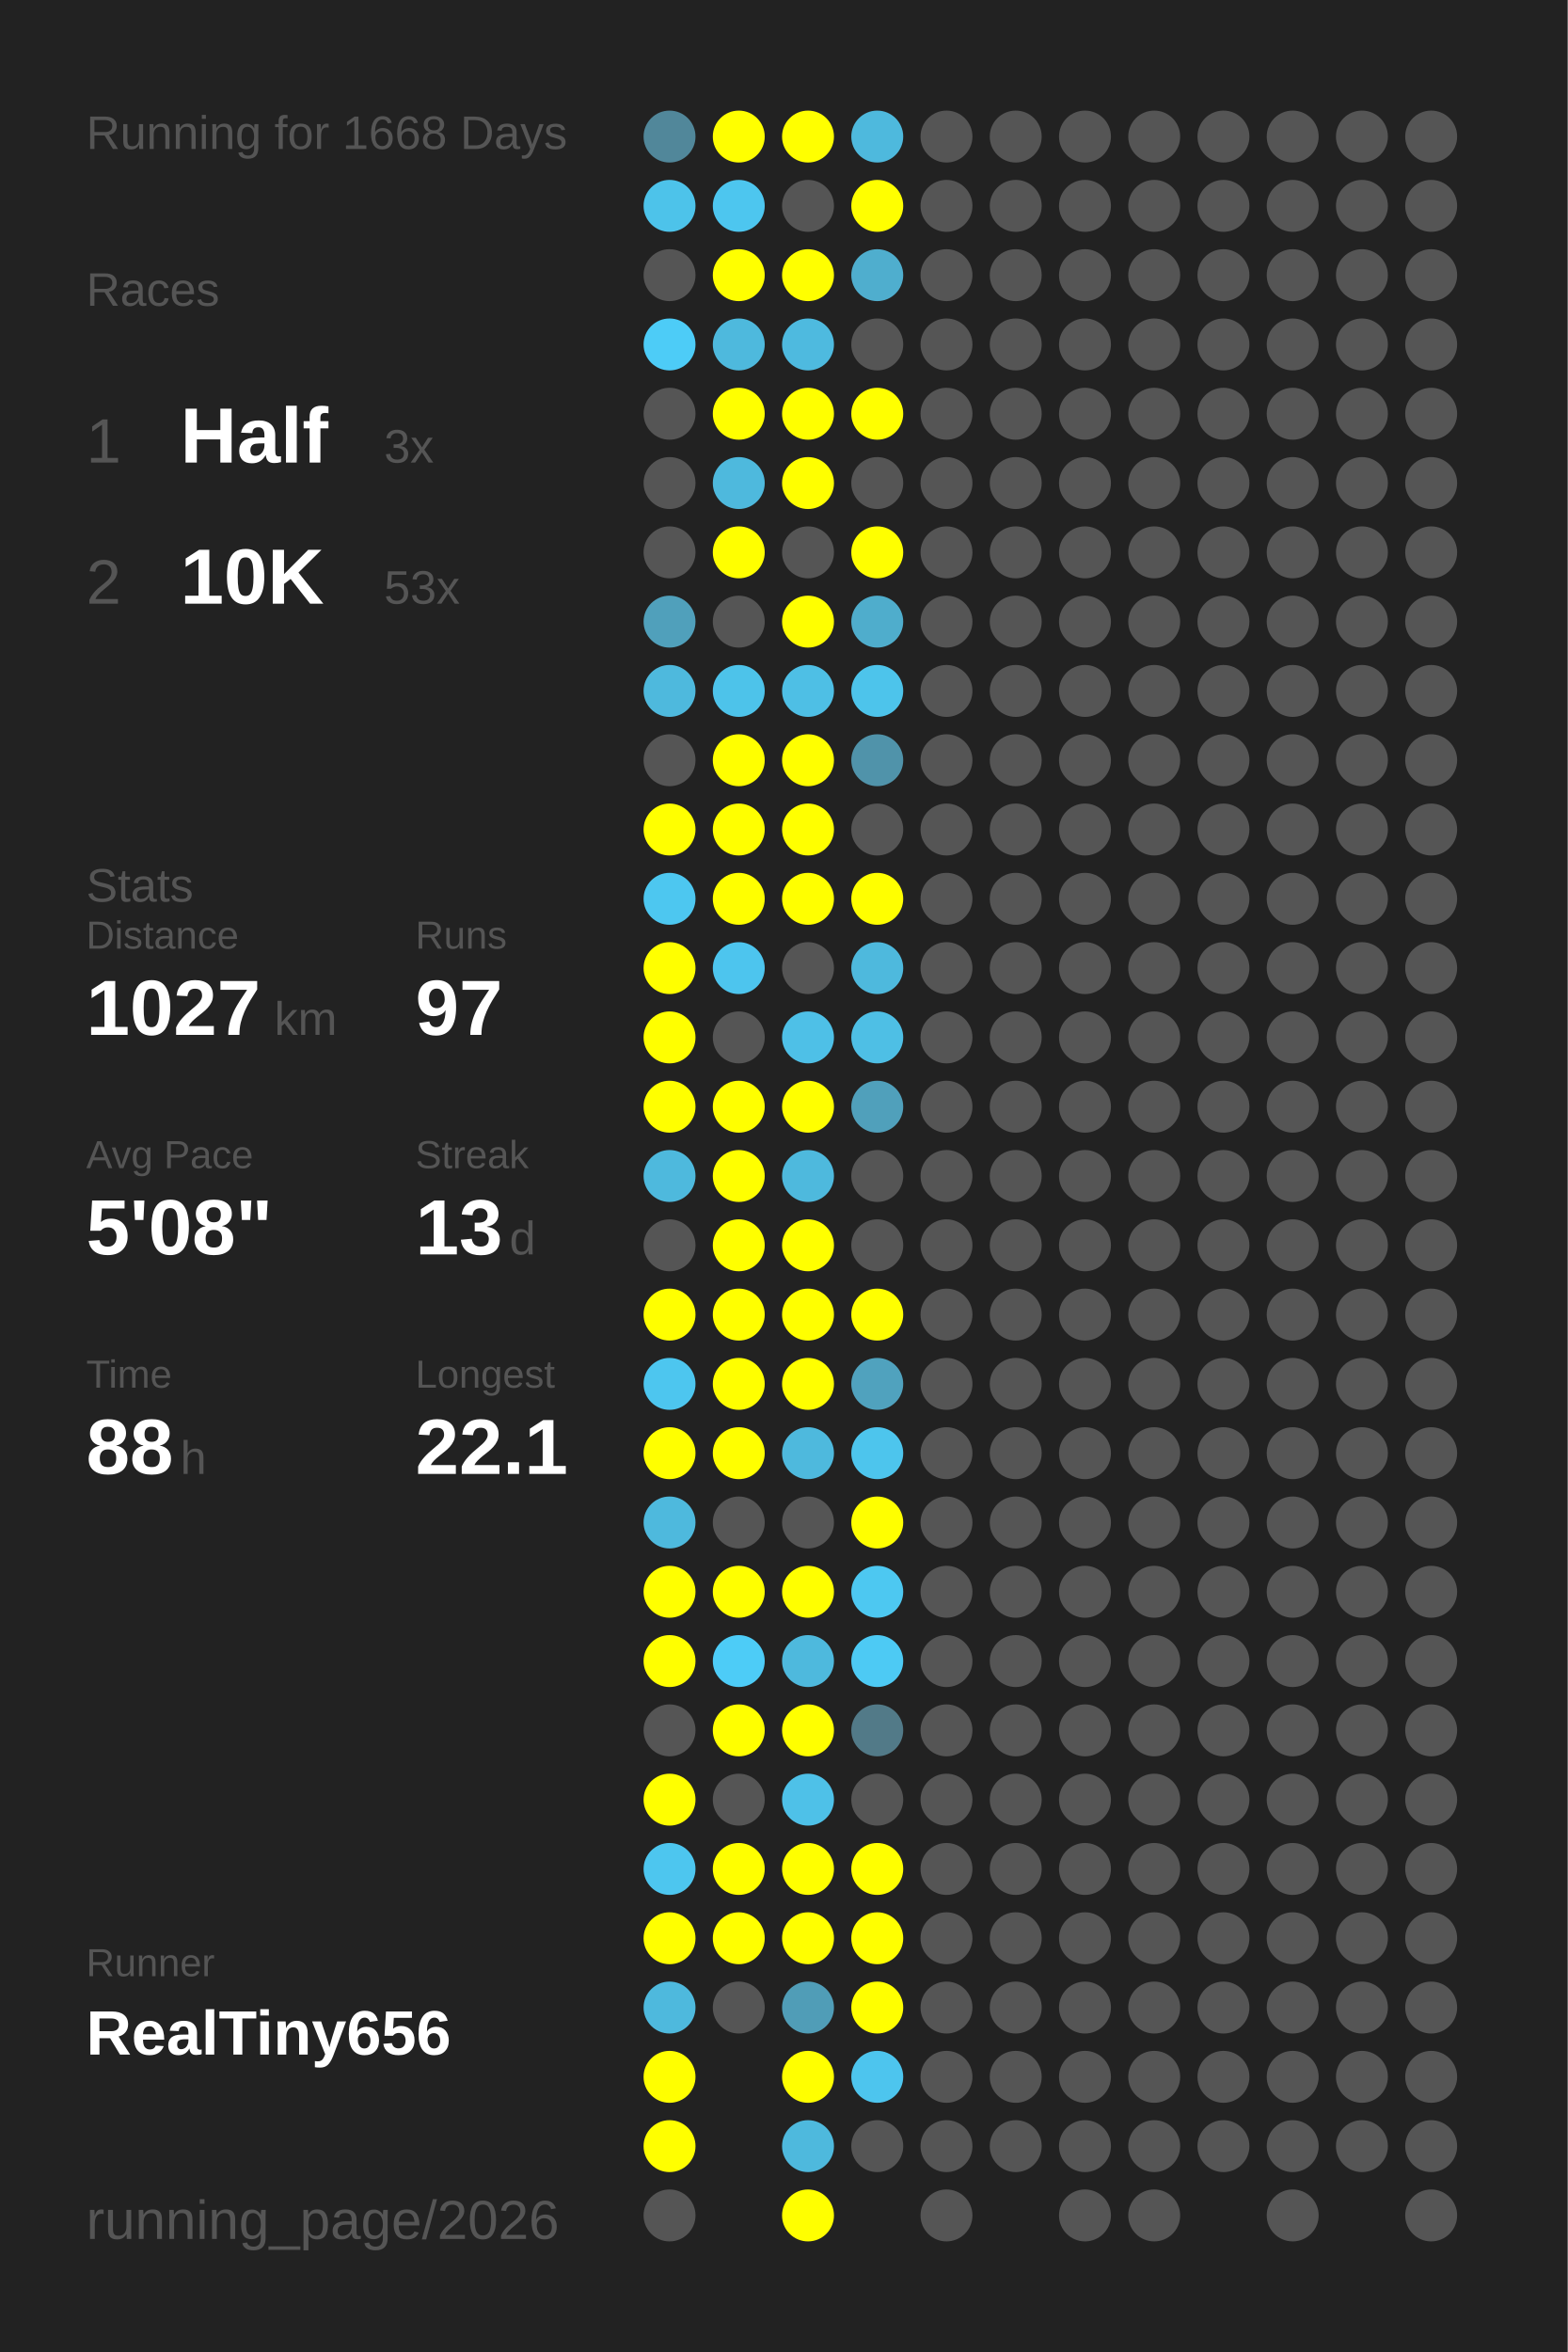
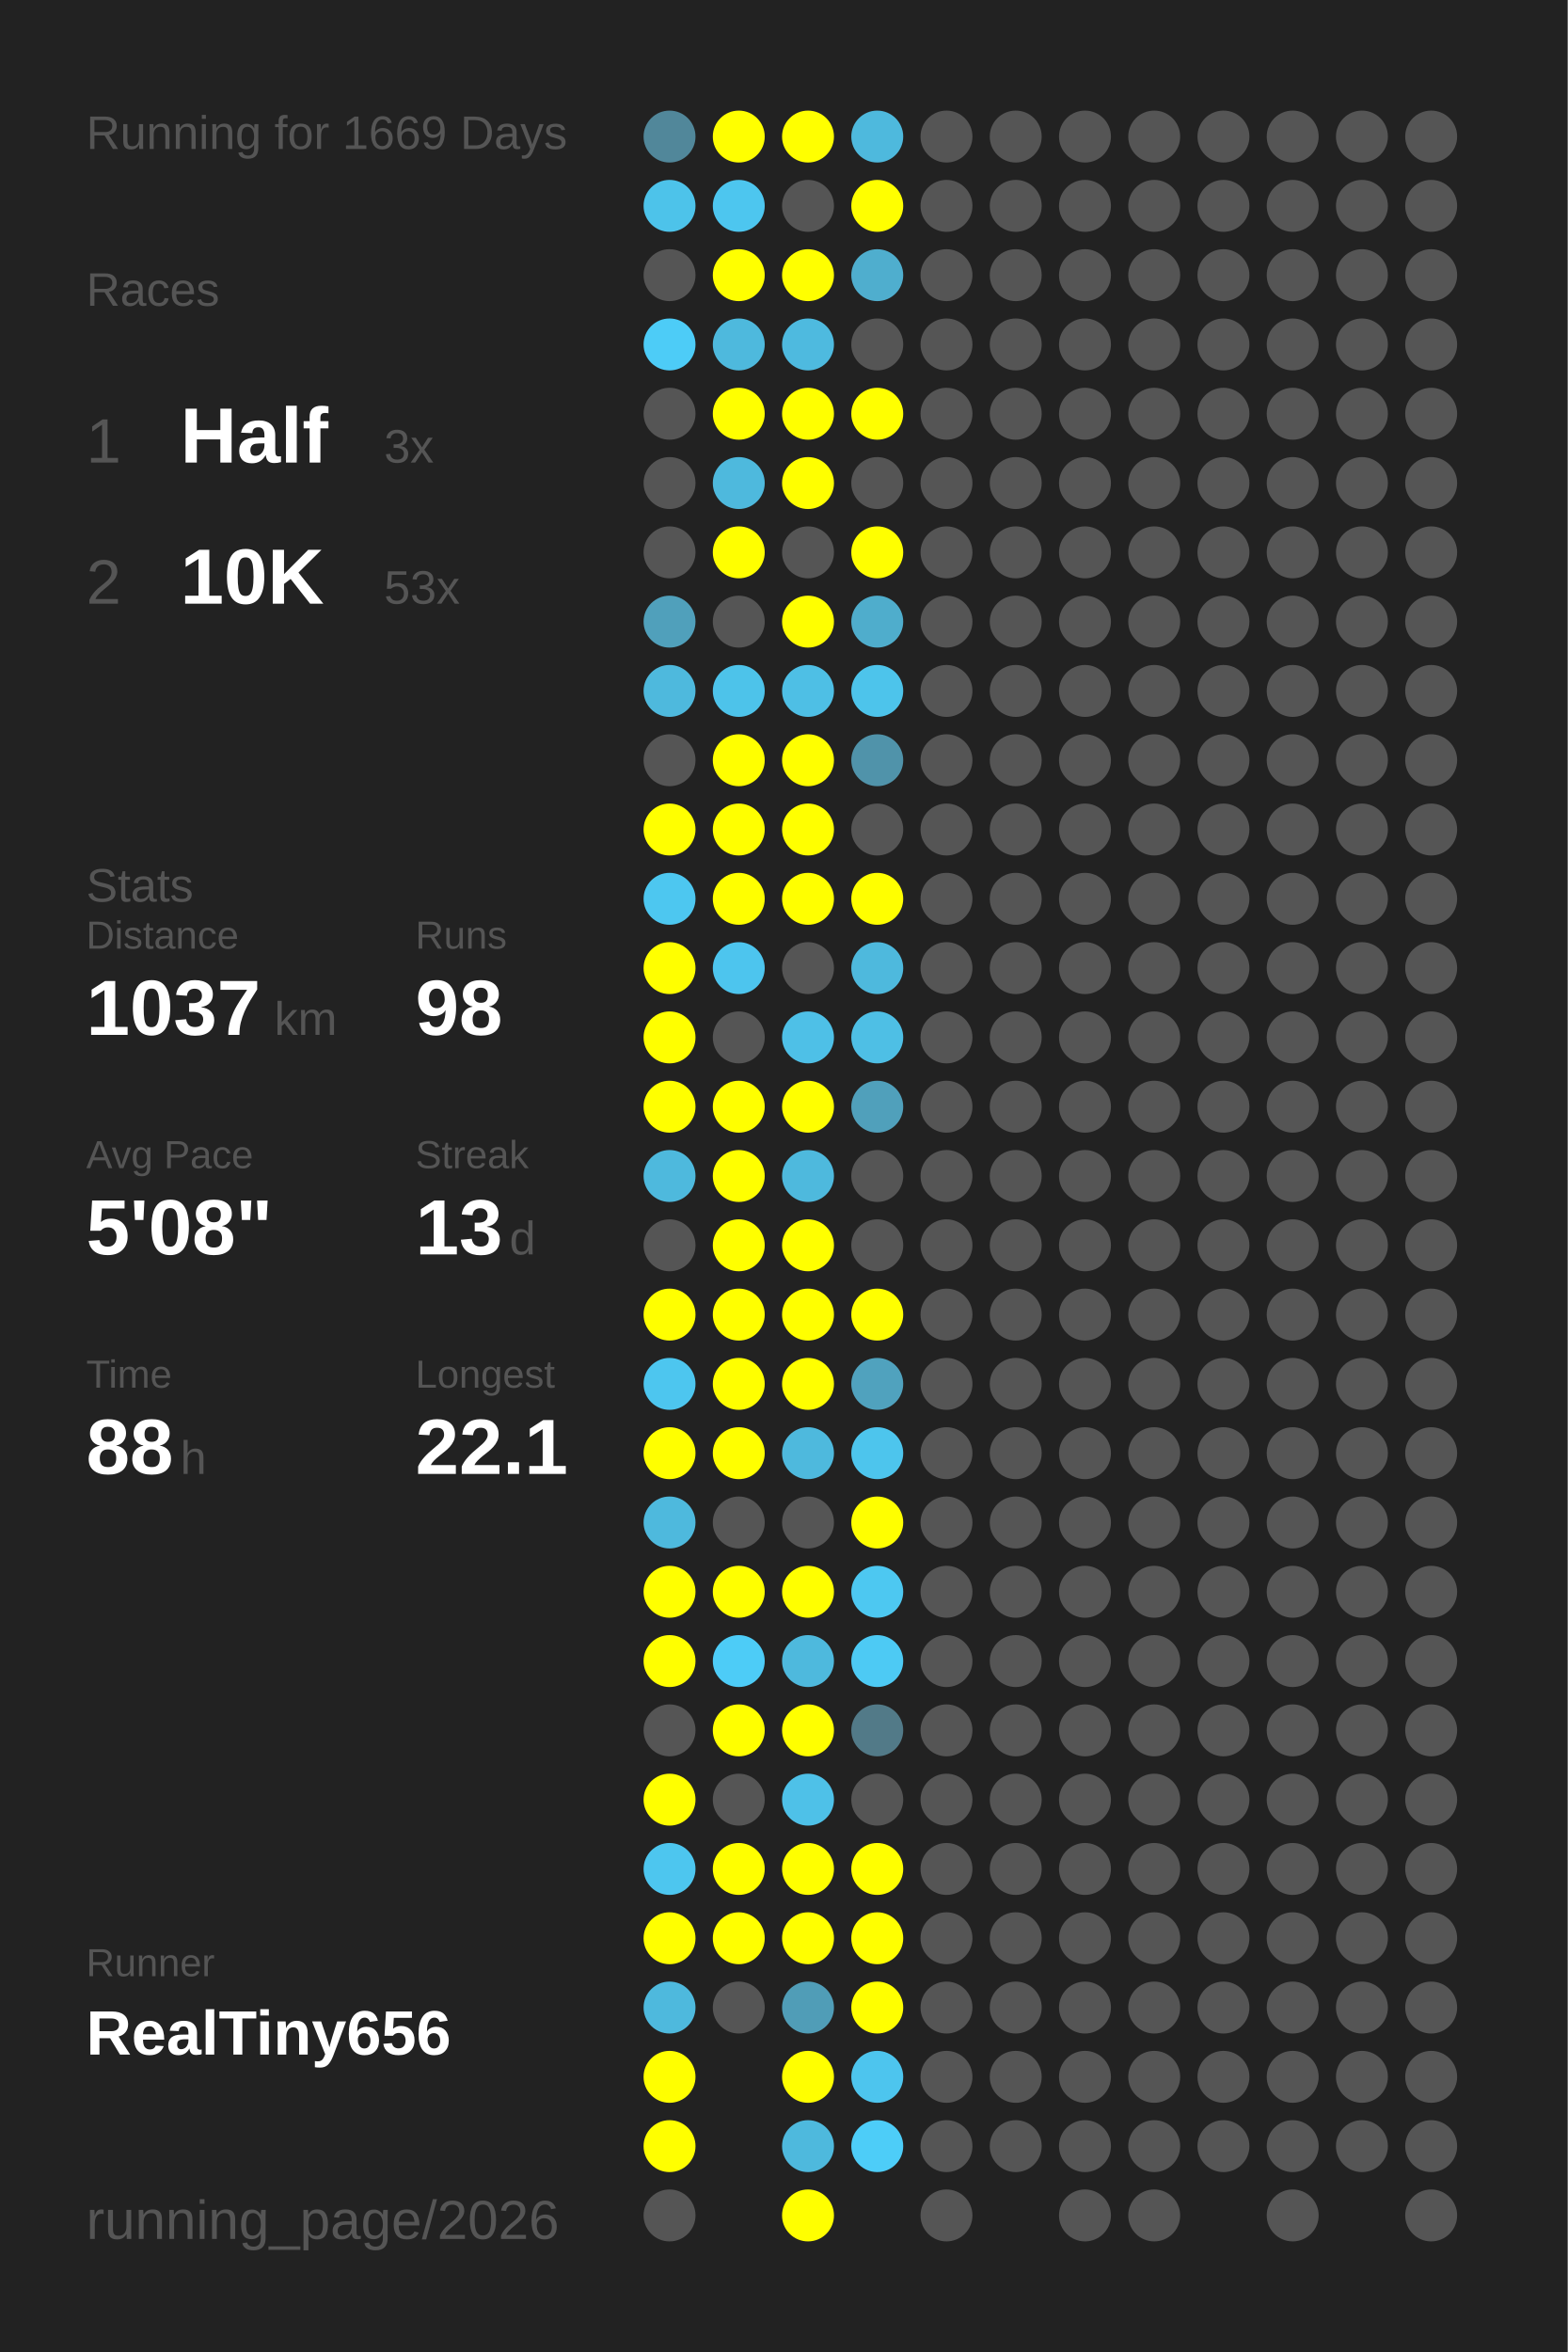
<svg xmlns="http://www.w3.org/2000/svg" baseProfile="full" height="300mm" version="1.1" viewBox="0,0,200,300" width="200mm">
  <defs />
  <rect fill="#222222" height="300" width="200" x="0" y="0" />
-   <text fill="#555555" style="font-size:6px; font-family:Arial;" x="11" y="19">Running for 1668 Days</text>
+   <text fill="#555555" style="font-size:6px; font-family:Arial;" x="11" y="19">Running for 1669 Days</text>
  <text fill="#555555" style="font-size:6px; font-family:Arial;" x="11" y="39">Races</text>
  <text fill="#555555" style="font-size:8px; font-family:Arial;" x="11" y="59">1</text>
  <text fill="#FFFFFF" style="font-size:10px; font-family:Arial; font-weight:bold;" x="23" y="59">Half</text>
  <text fill="#555555" style="font-size:6px; font-family:Arial;" x="49" y="59">3x</text>
  <text fill="#555555" style="font-size:8px; font-family:Arial;" x="11" y="77">2</text>
  <text fill="#FFFFFF" style="font-size:10px; font-family:Arial; font-weight:bold;" x="23" y="77">10K</text>
  <text fill="#555555" style="font-size:6px; font-family:Arial;" x="49" y="77">53x</text>
  <text fill="#555555" style="font-size:6px; font-family:Arial;" x="11" y="115">Stats</text>
  <text fill="#555555" style="font-size:5px; font-family:Arial;" x="11" y="121">Distance</text>
-   <text fill="#FFFFFF" style="font-size:10px; font-family:Arial; font-weight:bold;" x="11" y="132">1027</text>
+   <text fill="#FFFFFF" style="font-size:10px; font-family:Arial; font-weight:bold;" x="11" y="132">1037</text>
  <text fill="#555555" style="font-size:6px; font-family:Arial;" x="35" y="132">km</text>
  <text fill="#555555" style="font-size:5px; font-family:Arial;" x="53" y="121">Runs</text>
-   <text fill="#FFFFFF" style="font-size:10px; font-family:Arial; font-weight:bold;" x="53" y="132">97</text>
+   <text fill="#FFFFFF" style="font-size:10px; font-family:Arial; font-weight:bold;" x="53" y="132">98</text>
  <text fill="#555555" style="font-size:5px; font-family:Arial;" x="11" y="149">Avg Pace</text>
  <text fill="#FFFFFF" style="font-size:10px; font-family:Arial; font-weight:bold;" x="11" y="160">5'08"</text>
  <text fill="#555555" style="font-size:5px; font-family:Arial;" x="53" y="149">Streak</text>
  <text fill="#FFFFFF" style="font-size:10px; font-family:Arial; font-weight:bold;" x="53" y="160">13</text>
  <text fill="#555555" style="font-size:6px; font-family:Arial;" x="65" y="160">d</text>
  <text fill="#555555" style="font-size:5px; font-family:Arial;" x="11" y="177">Time</text>
  <text fill="#FFFFFF" style="font-size:10px; font-family:Arial; font-weight:bold;" x="11" y="188">88</text>
  <text fill="#555555" style="font-size:6px; font-family:Arial;" x="23" y="188">h</text>
  <text fill="#555555" style="font-size:5px; font-family:Arial;" x="53" y="177">Longest</text>
  <text fill="#FFFFFF" style="font-size:10px; font-family:Arial; font-weight:bold;" x="53" y="188">22.1</text>
  <text fill="#555555" style="font-size:5px; font-family:Arial;" x="11" y="252.065">Runner</text>
  <text fill="#FFFFFF" style="font-size:8px; font-family:Arial; font-weight:bold;" x="11" y="262.065">RealTiny656</text>
  <text fill="#555555" style="font-size:7px; font-family:Arial;" x="11" y="285.581">running_page/2026</text>
  <circle cx="85.417" cy="17.419" fill="#51879a" r="3.312" />
  <circle cx="85.417" cy="26.258" fill="#4dc3ea" r="3.312" />
  <circle cx="85.417" cy="35.097" fill="#555555" r="3.312" />
  <circle cx="85.417" cy="43.935" fill="#4dccf7" r="3.312" />
  <circle cx="85.417" cy="52.774" fill="#555555" r="3.312" />
  <circle cx="85.417" cy="61.613" fill="#555555" r="3.312" />
  <circle cx="85.417" cy="70.452" fill="#555555" r="3.312" />
  <circle cx="85.417" cy="79.29" fill="#50a0bb" r="3.312" />
  <circle cx="85.417" cy="88.129" fill="#4eb9dd" r="3.312" />
  <circle cx="85.417" cy="96.968" fill="#555555" r="3.312" />
  <circle cx="85.417" cy="105.806" fill="#FFFF00" r="3.312" />
  <circle cx="85.417" cy="114.645" fill="#4dc7f0" r="3.312" />
  <circle cx="85.417" cy="123.484" fill="#FFFF00" r="3.312" />
  <circle cx="85.417" cy="132.323" fill="#FFFF00" r="3.312" />
  <circle cx="85.417" cy="141.161" fill="#FFFF00" r="3.312" />
  <circle cx="85.417" cy="150" fill="#4eb9dd" r="3.312" />
  <circle cx="85.417" cy="158.839" fill="#555555" r="3.312" />
  <circle cx="85.417" cy="167.677" fill="#FFFF00" r="3.312" />
  <circle cx="85.417" cy="176.516" fill="#4dc6ef" r="3.312" />
  <circle cx="85.417" cy="185.355" fill="#FFFF00" r="3.312" />
  <circle cx="85.417" cy="194.194" fill="#4eb9dd" r="3.312" />
  <circle cx="85.417" cy="203.032" fill="#FFFF00" r="3.312" />
  <circle cx="85.417" cy="211.871" fill="#FFFF00" r="3.312" />
  <circle cx="85.417" cy="220.71" fill="#555555" r="3.312" />
  <circle cx="85.417" cy="229.548" fill="#FFFF00" r="3.312" />
  <circle cx="85.417" cy="238.387" fill="#4dc6ef" r="3.312" />
  <circle cx="85.417" cy="247.226" fill="#FFFF00" r="3.312" />
  <circle cx="85.417" cy="256.065" fill="#4eb9dd" r="3.312" />
  <circle cx="85.417" cy="264.903" fill="#FFFF00" r="3.312" />
  <circle cx="85.417" cy="273.742" fill="#FFFF00" r="3.312" />
  <circle cx="85.417" cy="282.581" fill="#555555" r="3.312" />
  <circle cx="94.25" cy="17.419" fill="#FFFF00" r="3.312" />
  <circle cx="94.25" cy="26.258" fill="#4dc6ef" r="3.312" />
  <circle cx="94.25" cy="35.097" fill="#FFFF00" r="3.312" />
  <circle cx="94.25" cy="43.935" fill="#4eb9dd" r="3.312" />
  <circle cx="94.25" cy="52.774" fill="#FFFF00" r="3.312" />
  <circle cx="94.25" cy="61.613" fill="#4eb9dd" r="3.312" />
  <circle cx="94.25" cy="70.452" fill="#FFFF00" r="3.312" />
  <circle cx="94.25" cy="79.29" fill="#555555" r="3.312" />
  <circle cx="94.25" cy="88.129" fill="#4dc3ea" r="3.312" />
  <circle cx="94.25" cy="96.968" fill="#FFFF00" r="3.312" />
  <circle cx="94.25" cy="105.806" fill="#FFFF00" r="3.312" />
  <circle cx="94.25" cy="114.645" fill="#FFFF00" r="3.312" />
  <circle cx="94.25" cy="123.484" fill="#4dc5ee" r="3.312" />
  <circle cx="94.25" cy="132.323" fill="#555555" r="3.312" />
  <circle cx="94.25" cy="141.161" fill="#FFFF00" r="3.312" />
  <circle cx="94.25" cy="150" fill="#FFFF00" r="3.312" />
  <circle cx="94.25" cy="158.839" fill="#FFFF00" r="3.312" />
  <circle cx="94.25" cy="167.677" fill="#FFFF00" r="3.312" />
  <circle cx="94.25" cy="176.516" fill="#FFFF00" r="3.312" />
  <circle cx="94.25" cy="185.355" fill="#FFFF00" r="3.312" />
  <circle cx="94.25" cy="194.194" fill="#555555" r="3.312" />
  <circle cx="94.25" cy="203.032" fill="#FFFF00" r="3.312" />
  <circle cx="94.25" cy="211.871" fill="#4dccf7" r="3.312" />
  <circle cx="94.25" cy="220.71" fill="#FFFF00" r="3.312" />
  <circle cx="94.25" cy="229.548" fill="#555555" r="3.312" />
  <circle cx="94.25" cy="238.387" fill="#FFFF00" r="3.312" />
  <circle cx="94.25" cy="247.226" fill="#FFFF00" r="3.312" />
  <circle cx="94.25" cy="256.065" fill="#555555" r="3.312" />
  <circle cx="103.083" cy="17.419" fill="#FFFF00" r="3.312" />
  <circle cx="103.083" cy="26.258" fill="#555555" r="3.312" />
  <circle cx="103.083" cy="35.097" fill="#FFFF00" r="3.312" />
  <circle cx="103.083" cy="43.935" fill="#4ebadf" r="3.312" />
  <circle cx="103.083" cy="52.774" fill="#FFFF00" r="3.312" />
  <circle cx="103.083" cy="61.613" fill="#FFFF00" r="3.312" />
  <circle cx="103.083" cy="70.452" fill="#555555" r="3.312" />
  <circle cx="103.083" cy="79.29" fill="#FFFF00" r="3.312" />
  <circle cx="103.083" cy="88.129" fill="#4ebfe5" r="3.312" />
  <circle cx="103.083" cy="96.968" fill="#FFFF00" r="3.312" />
  <circle cx="103.083" cy="105.806" fill="#FFFF00" r="3.312" />
  <circle cx="103.083" cy="114.645" fill="#FFFF00" r="3.312" />
  <circle cx="103.083" cy="123.484" fill="#555555" r="3.312" />
  <circle cx="103.083" cy="132.323" fill="#4ec0e7" r="3.312" />
  <circle cx="103.083" cy="141.161" fill="#FFFF00" r="3.312" />
  <circle cx="103.083" cy="150" fill="#4eb9dd" r="3.312" />
  <circle cx="103.083" cy="158.839" fill="#FFFF00" r="3.312" />
  <circle cx="103.083" cy="167.677" fill="#FFFF00" r="3.312" />
  <circle cx="103.083" cy="176.516" fill="#FFFF00" r="3.312" />
  <circle cx="103.083" cy="185.355" fill="#4eb9dd" r="3.312" />
  <circle cx="103.083" cy="194.194" fill="#555555" r="3.312" />
  <circle cx="103.083" cy="203.032" fill="#FFFF00" r="3.312" />
  <circle cx="103.083" cy="211.871" fill="#4eb9dd" r="3.312" />
  <circle cx="103.083" cy="220.71" fill="#FFFF00" r="3.312" />
  <circle cx="103.083" cy="229.548" fill="#4ec1e8" r="3.312" />
  <circle cx="103.083" cy="238.387" fill="#FFFF00" r="3.312" />
  <circle cx="103.083" cy="247.226" fill="#FFFF00" r="3.312" />
  <circle cx="103.083" cy="256.065" fill="#509db7" r="3.312" />
  <circle cx="103.083" cy="264.903" fill="#FFFF00" r="3.312" />
  <circle cx="103.083" cy="273.742" fill="#4eb9dd" r="3.312" />
  <circle cx="103.083" cy="282.581" fill="#FFFF00" r="3.312" />
  <circle cx="111.917" cy="17.419" fill="#4eb9dd" r="3.312" />
  <circle cx="111.917" cy="26.258" fill="#FFFF00" r="3.312" />
  <circle cx="111.917" cy="35.097" fill="#4faece" r="3.312" />
  <circle cx="111.917" cy="43.935" fill="#555555" r="3.312" />
  <circle cx="111.917" cy="52.774" fill="#FFFF00" r="3.312" />
  <circle cx="111.917" cy="61.613" fill="#555555" r="3.312" />
  <circle cx="111.917" cy="70.452" fill="#FFFF00" r="3.312" />
  <circle cx="111.917" cy="79.29" fill="#4fadcc" r="3.312" />
  <circle cx="111.917" cy="88.129" fill="#4dc4eb" r="3.312" />
  <circle cx="111.917" cy="96.968" fill="#5093aa" r="3.312" />
  <circle cx="111.917" cy="105.806" fill="#555555" r="3.312" />
  <circle cx="111.917" cy="114.645" fill="#FFFF00" r="3.312" />
  <circle cx="111.917" cy="123.484" fill="#4eb9dd" r="3.312" />
  <circle cx="111.917" cy="132.323" fill="#4ebfe5" r="3.312" />
  <circle cx="111.917" cy="141.161" fill="#50a0bb" r="3.312" />
  <circle cx="111.917" cy="150" fill="#555555" r="3.312" />
  <circle cx="111.917" cy="158.839" fill="#555555" r="3.312" />
  <circle cx="111.917" cy="167.677" fill="#FFFF00" r="3.312" />
  <circle cx="111.917" cy="176.516" fill="#50a2be" r="3.312" />
  <circle cx="111.917" cy="185.355" fill="#4dc5ed" r="3.312" />
  <circle cx="111.917" cy="194.194" fill="#FFFF00" r="3.312" />
  <circle cx="111.917" cy="203.032" fill="#4dc8f1" r="3.312" />
  <circle cx="111.917" cy="211.871" fill="#4dcaf4" r="3.312" />
  <circle cx="111.917" cy="220.71" fill="#527a88" r="3.312" />
  <circle cx="111.917" cy="229.548" fill="#555555" r="3.312" />
  <circle cx="111.917" cy="238.387" fill="#FFFF00" r="3.312" />
  <circle cx="111.917" cy="247.226" fill="#FFFF00" r="3.312" />
  <circle cx="111.917" cy="256.065" fill="#FFFF00" r="3.312" />
  <circle cx="111.917" cy="264.903" fill="#4dc5ee" r="3.312" />
-   <circle cx="111.917" cy="273.742" fill="#555555" r="3.312" />
+   <circle cx="111.917" cy="273.742" fill="#4dcdf8" r="3.312" />
  <circle cx="120.75" cy="17.419" fill="#555555" r="3.312" />
  <circle cx="120.75" cy="26.258" fill="#555555" r="3.312" />
  <circle cx="120.75" cy="35.097" fill="#555555" r="3.312" />
  <circle cx="120.75" cy="43.935" fill="#555555" r="3.312" />
  <circle cx="120.75" cy="52.774" fill="#555555" r="3.312" />
  <circle cx="120.75" cy="61.613" fill="#555555" r="3.312" />
  <circle cx="120.75" cy="70.452" fill="#555555" r="3.312" />
  <circle cx="120.75" cy="79.29" fill="#555555" r="3.312" />
  <circle cx="120.75" cy="88.129" fill="#555555" r="3.312" />
  <circle cx="120.75" cy="96.968" fill="#555555" r="3.312" />
  <circle cx="120.75" cy="105.806" fill="#555555" r="3.312" />
  <circle cx="120.75" cy="114.645" fill="#555555" r="3.312" />
  <circle cx="120.75" cy="123.484" fill="#555555" r="3.312" />
  <circle cx="120.75" cy="132.323" fill="#555555" r="3.312" />
  <circle cx="120.75" cy="141.161" fill="#555555" r="3.312" />
  <circle cx="120.75" cy="150" fill="#555555" r="3.312" />
  <circle cx="120.75" cy="158.839" fill="#555555" r="3.312" />
  <circle cx="120.75" cy="167.677" fill="#555555" r="3.312" />
  <circle cx="120.75" cy="176.516" fill="#555555" r="3.312" />
  <circle cx="120.75" cy="185.355" fill="#555555" r="3.312" />
  <circle cx="120.75" cy="194.194" fill="#555555" r="3.312" />
  <circle cx="120.75" cy="203.032" fill="#555555" r="3.312" />
  <circle cx="120.75" cy="211.871" fill="#555555" r="3.312" />
  <circle cx="120.75" cy="220.71" fill="#555555" r="3.312" />
  <circle cx="120.75" cy="229.548" fill="#555555" r="3.312" />
  <circle cx="120.75" cy="238.387" fill="#555555" r="3.312" />
  <circle cx="120.75" cy="247.226" fill="#555555" r="3.312" />
  <circle cx="120.75" cy="256.065" fill="#555555" r="3.312" />
  <circle cx="120.75" cy="264.903" fill="#555555" r="3.312" />
  <circle cx="120.75" cy="273.742" fill="#555555" r="3.312" />
  <circle cx="120.75" cy="282.581" fill="#555555" r="3.312" />
  <circle cx="129.583" cy="17.419" fill="#555555" r="3.312" />
  <circle cx="129.583" cy="26.258" fill="#555555" r="3.312" />
  <circle cx="129.583" cy="35.097" fill="#555555" r="3.312" />
  <circle cx="129.583" cy="43.935" fill="#555555" r="3.312" />
  <circle cx="129.583" cy="52.774" fill="#555555" r="3.312" />
  <circle cx="129.583" cy="61.613" fill="#555555" r="3.312" />
  <circle cx="129.583" cy="70.452" fill="#555555" r="3.312" />
  <circle cx="129.583" cy="79.29" fill="#555555" r="3.312" />
  <circle cx="129.583" cy="88.129" fill="#555555" r="3.312" />
  <circle cx="129.583" cy="96.968" fill="#555555" r="3.312" />
  <circle cx="129.583" cy="105.806" fill="#555555" r="3.312" />
  <circle cx="129.583" cy="114.645" fill="#555555" r="3.312" />
  <circle cx="129.583" cy="123.484" fill="#555555" r="3.312" />
  <circle cx="129.583" cy="132.323" fill="#555555" r="3.312" />
  <circle cx="129.583" cy="141.161" fill="#555555" r="3.312" />
  <circle cx="129.583" cy="150" fill="#555555" r="3.312" />
  <circle cx="129.583" cy="158.839" fill="#555555" r="3.312" />
  <circle cx="129.583" cy="167.677" fill="#555555" r="3.312" />
  <circle cx="129.583" cy="176.516" fill="#555555" r="3.312" />
  <circle cx="129.583" cy="185.355" fill="#555555" r="3.312" />
  <circle cx="129.583" cy="194.194" fill="#555555" r="3.312" />
  <circle cx="129.583" cy="203.032" fill="#555555" r="3.312" />
  <circle cx="129.583" cy="211.871" fill="#555555" r="3.312" />
  <circle cx="129.583" cy="220.71" fill="#555555" r="3.312" />
  <circle cx="129.583" cy="229.548" fill="#555555" r="3.312" />
  <circle cx="129.583" cy="238.387" fill="#555555" r="3.312" />
  <circle cx="129.583" cy="247.226" fill="#555555" r="3.312" />
  <circle cx="129.583" cy="256.065" fill="#555555" r="3.312" />
  <circle cx="129.583" cy="264.903" fill="#555555" r="3.312" />
  <circle cx="129.583" cy="273.742" fill="#555555" r="3.312" />
  <circle cx="138.417" cy="17.419" fill="#555555" r="3.312" />
  <circle cx="138.417" cy="26.258" fill="#555555" r="3.312" />
  <circle cx="138.417" cy="35.097" fill="#555555" r="3.312" />
  <circle cx="138.417" cy="43.935" fill="#555555" r="3.312" />
  <circle cx="138.417" cy="52.774" fill="#555555" r="3.312" />
  <circle cx="138.417" cy="61.613" fill="#555555" r="3.312" />
  <circle cx="138.417" cy="70.452" fill="#555555" r="3.312" />
  <circle cx="138.417" cy="79.29" fill="#555555" r="3.312" />
  <circle cx="138.417" cy="88.129" fill="#555555" r="3.312" />
  <circle cx="138.417" cy="96.968" fill="#555555" r="3.312" />
  <circle cx="138.417" cy="105.806" fill="#555555" r="3.312" />
  <circle cx="138.417" cy="114.645" fill="#555555" r="3.312" />
  <circle cx="138.417" cy="123.484" fill="#555555" r="3.312" />
  <circle cx="138.417" cy="132.323" fill="#555555" r="3.312" />
  <circle cx="138.417" cy="141.161" fill="#555555" r="3.312" />
  <circle cx="138.417" cy="150" fill="#555555" r="3.312" />
  <circle cx="138.417" cy="158.839" fill="#555555" r="3.312" />
  <circle cx="138.417" cy="167.677" fill="#555555" r="3.312" />
  <circle cx="138.417" cy="176.516" fill="#555555" r="3.312" />
  <circle cx="138.417" cy="185.355" fill="#555555" r="3.312" />
  <circle cx="138.417" cy="194.194" fill="#555555" r="3.312" />
  <circle cx="138.417" cy="203.032" fill="#555555" r="3.312" />
  <circle cx="138.417" cy="211.871" fill="#555555" r="3.312" />
  <circle cx="138.417" cy="220.71" fill="#555555" r="3.312" />
  <circle cx="138.417" cy="229.548" fill="#555555" r="3.312" />
  <circle cx="138.417" cy="238.387" fill="#555555" r="3.312" />
  <circle cx="138.417" cy="247.226" fill="#555555" r="3.312" />
  <circle cx="138.417" cy="256.065" fill="#555555" r="3.312" />
  <circle cx="138.417" cy="264.903" fill="#555555" r="3.312" />
  <circle cx="138.417" cy="273.742" fill="#555555" r="3.312" />
  <circle cx="138.417" cy="282.581" fill="#555555" r="3.312" />
  <circle cx="147.25" cy="17.419" fill="#555555" r="3.312" />
  <circle cx="147.25" cy="26.258" fill="#555555" r="3.312" />
  <circle cx="147.25" cy="35.097" fill="#555555" r="3.312" />
  <circle cx="147.25" cy="43.935" fill="#555555" r="3.312" />
  <circle cx="147.25" cy="52.774" fill="#555555" r="3.312" />
  <circle cx="147.25" cy="61.613" fill="#555555" r="3.312" />
  <circle cx="147.25" cy="70.452" fill="#555555" r="3.312" />
  <circle cx="147.25" cy="79.29" fill="#555555" r="3.312" />
  <circle cx="147.25" cy="88.129" fill="#555555" r="3.312" />
  <circle cx="147.25" cy="96.968" fill="#555555" r="3.312" />
  <circle cx="147.25" cy="105.806" fill="#555555" r="3.312" />
  <circle cx="147.25" cy="114.645" fill="#555555" r="3.312" />
  <circle cx="147.25" cy="123.484" fill="#555555" r="3.312" />
  <circle cx="147.25" cy="132.323" fill="#555555" r="3.312" />
  <circle cx="147.25" cy="141.161" fill="#555555" r="3.312" />
  <circle cx="147.25" cy="150" fill="#555555" r="3.312" />
  <circle cx="147.25" cy="158.839" fill="#555555" r="3.312" />
  <circle cx="147.25" cy="167.677" fill="#555555" r="3.312" />
  <circle cx="147.25" cy="176.516" fill="#555555" r="3.312" />
  <circle cx="147.25" cy="185.355" fill="#555555" r="3.312" />
  <circle cx="147.25" cy="194.194" fill="#555555" r="3.312" />
  <circle cx="147.25" cy="203.032" fill="#555555" r="3.312" />
  <circle cx="147.25" cy="211.871" fill="#555555" r="3.312" />
  <circle cx="147.25" cy="220.71" fill="#555555" r="3.312" />
  <circle cx="147.25" cy="229.548" fill="#555555" r="3.312" />
  <circle cx="147.25" cy="238.387" fill="#555555" r="3.312" />
  <circle cx="147.25" cy="247.226" fill="#555555" r="3.312" />
  <circle cx="147.25" cy="256.065" fill="#555555" r="3.312" />
  <circle cx="147.25" cy="264.903" fill="#555555" r="3.312" />
  <circle cx="147.25" cy="273.742" fill="#555555" r="3.312" />
  <circle cx="147.25" cy="282.581" fill="#555555" r="3.312" />
  <circle cx="156.083" cy="17.419" fill="#555555" r="3.312" />
  <circle cx="156.083" cy="26.258" fill="#555555" r="3.312" />
  <circle cx="156.083" cy="35.097" fill="#555555" r="3.312" />
  <circle cx="156.083" cy="43.935" fill="#555555" r="3.312" />
  <circle cx="156.083" cy="52.774" fill="#555555" r="3.312" />
  <circle cx="156.083" cy="61.613" fill="#555555" r="3.312" />
  <circle cx="156.083" cy="70.452" fill="#555555" r="3.312" />
  <circle cx="156.083" cy="79.29" fill="#555555" r="3.312" />
  <circle cx="156.083" cy="88.129" fill="#555555" r="3.312" />
  <circle cx="156.083" cy="96.968" fill="#555555" r="3.312" />
  <circle cx="156.083" cy="105.806" fill="#555555" r="3.312" />
  <circle cx="156.083" cy="114.645" fill="#555555" r="3.312" />
  <circle cx="156.083" cy="123.484" fill="#555555" r="3.312" />
  <circle cx="156.083" cy="132.323" fill="#555555" r="3.312" />
  <circle cx="156.083" cy="141.161" fill="#555555" r="3.312" />
  <circle cx="156.083" cy="150" fill="#555555" r="3.312" />
  <circle cx="156.083" cy="158.839" fill="#555555" r="3.312" />
  <circle cx="156.083" cy="167.677" fill="#555555" r="3.312" />
  <circle cx="156.083" cy="176.516" fill="#555555" r="3.312" />
  <circle cx="156.083" cy="185.355" fill="#555555" r="3.312" />
  <circle cx="156.083" cy="194.194" fill="#555555" r="3.312" />
  <circle cx="156.083" cy="203.032" fill="#555555" r="3.312" />
  <circle cx="156.083" cy="211.871" fill="#555555" r="3.312" />
  <circle cx="156.083" cy="220.71" fill="#555555" r="3.312" />
  <circle cx="156.083" cy="229.548" fill="#555555" r="3.312" />
  <circle cx="156.083" cy="238.387" fill="#555555" r="3.312" />
  <circle cx="156.083" cy="247.226" fill="#555555" r="3.312" />
  <circle cx="156.083" cy="256.065" fill="#555555" r="3.312" />
  <circle cx="156.083" cy="264.903" fill="#555555" r="3.312" />
  <circle cx="156.083" cy="273.742" fill="#555555" r="3.312" />
  <circle cx="164.917" cy="17.419" fill="#555555" r="3.312" />
  <circle cx="164.917" cy="26.258" fill="#555555" r="3.312" />
  <circle cx="164.917" cy="35.097" fill="#555555" r="3.312" />
  <circle cx="164.917" cy="43.935" fill="#555555" r="3.312" />
  <circle cx="164.917" cy="52.774" fill="#555555" r="3.312" />
  <circle cx="164.917" cy="61.613" fill="#555555" r="3.312" />
  <circle cx="164.917" cy="70.452" fill="#555555" r="3.312" />
  <circle cx="164.917" cy="79.29" fill="#555555" r="3.312" />
  <circle cx="164.917" cy="88.129" fill="#555555" r="3.312" />
  <circle cx="164.917" cy="96.968" fill="#555555" r="3.312" />
  <circle cx="164.917" cy="105.806" fill="#555555" r="3.312" />
  <circle cx="164.917" cy="114.645" fill="#555555" r="3.312" />
  <circle cx="164.917" cy="123.484" fill="#555555" r="3.312" />
  <circle cx="164.917" cy="132.323" fill="#555555" r="3.312" />
  <circle cx="164.917" cy="141.161" fill="#555555" r="3.312" />
  <circle cx="164.917" cy="150" fill="#555555" r="3.312" />
  <circle cx="164.917" cy="158.839" fill="#555555" r="3.312" />
  <circle cx="164.917" cy="167.677" fill="#555555" r="3.312" />
  <circle cx="164.917" cy="176.516" fill="#555555" r="3.312" />
  <circle cx="164.917" cy="185.355" fill="#555555" r="3.312" />
  <circle cx="164.917" cy="194.194" fill="#555555" r="3.312" />
  <circle cx="164.917" cy="203.032" fill="#555555" r="3.312" />
  <circle cx="164.917" cy="211.871" fill="#555555" r="3.312" />
  <circle cx="164.917" cy="220.71" fill="#555555" r="3.312" />
  <circle cx="164.917" cy="229.548" fill="#555555" r="3.312" />
  <circle cx="164.917" cy="238.387" fill="#555555" r="3.312" />
  <circle cx="164.917" cy="247.226" fill="#555555" r="3.312" />
  <circle cx="164.917" cy="256.065" fill="#555555" r="3.312" />
  <circle cx="164.917" cy="264.903" fill="#555555" r="3.312" />
  <circle cx="164.917" cy="273.742" fill="#555555" r="3.312" />
  <circle cx="164.917" cy="282.581" fill="#555555" r="3.312" />
  <circle cx="173.75" cy="17.419" fill="#555555" r="3.312" />
  <circle cx="173.75" cy="26.258" fill="#555555" r="3.312" />
  <circle cx="173.75" cy="35.097" fill="#555555" r="3.312" />
  <circle cx="173.75" cy="43.935" fill="#555555" r="3.312" />
  <circle cx="173.75" cy="52.774" fill="#555555" r="3.312" />
  <circle cx="173.75" cy="61.613" fill="#555555" r="3.312" />
  <circle cx="173.75" cy="70.452" fill="#555555" r="3.312" />
  <circle cx="173.75" cy="79.29" fill="#555555" r="3.312" />
  <circle cx="173.75" cy="88.129" fill="#555555" r="3.312" />
  <circle cx="173.75" cy="96.968" fill="#555555" r="3.312" />
  <circle cx="173.75" cy="105.806" fill="#555555" r="3.312" />
  <circle cx="173.75" cy="114.645" fill="#555555" r="3.312" />
  <circle cx="173.75" cy="123.484" fill="#555555" r="3.312" />
  <circle cx="173.75" cy="132.323" fill="#555555" r="3.312" />
  <circle cx="173.75" cy="141.161" fill="#555555" r="3.312" />
  <circle cx="173.75" cy="150" fill="#555555" r="3.312" />
  <circle cx="173.75" cy="158.839" fill="#555555" r="3.312" />
  <circle cx="173.75" cy="167.677" fill="#555555" r="3.312" />
  <circle cx="173.75" cy="176.516" fill="#555555" r="3.312" />
  <circle cx="173.75" cy="185.355" fill="#555555" r="3.312" />
  <circle cx="173.75" cy="194.194" fill="#555555" r="3.312" />
  <circle cx="173.75" cy="203.032" fill="#555555" r="3.312" />
  <circle cx="173.75" cy="211.871" fill="#555555" r="3.312" />
  <circle cx="173.75" cy="220.71" fill="#555555" r="3.312" />
  <circle cx="173.75" cy="229.548" fill="#555555" r="3.312" />
  <circle cx="173.75" cy="238.387" fill="#555555" r="3.312" />
  <circle cx="173.75" cy="247.226" fill="#555555" r="3.312" />
  <circle cx="173.75" cy="256.065" fill="#555555" r="3.312" />
  <circle cx="173.75" cy="264.903" fill="#555555" r="3.312" />
  <circle cx="173.75" cy="273.742" fill="#555555" r="3.312" />
  <circle cx="182.583" cy="17.419" fill="#555555" r="3.312" />
  <circle cx="182.583" cy="26.258" fill="#555555" r="3.312" />
  <circle cx="182.583" cy="35.097" fill="#555555" r="3.312" />
  <circle cx="182.583" cy="43.935" fill="#555555" r="3.312" />
  <circle cx="182.583" cy="52.774" fill="#555555" r="3.312" />
  <circle cx="182.583" cy="61.613" fill="#555555" r="3.312" />
  <circle cx="182.583" cy="70.452" fill="#555555" r="3.312" />
  <circle cx="182.583" cy="79.29" fill="#555555" r="3.312" />
  <circle cx="182.583" cy="88.129" fill="#555555" r="3.312" />
  <circle cx="182.583" cy="96.968" fill="#555555" r="3.312" />
  <circle cx="182.583" cy="105.806" fill="#555555" r="3.312" />
  <circle cx="182.583" cy="114.645" fill="#555555" r="3.312" />
  <circle cx="182.583" cy="123.484" fill="#555555" r="3.312" />
  <circle cx="182.583" cy="132.323" fill="#555555" r="3.312" />
  <circle cx="182.583" cy="141.161" fill="#555555" r="3.312" />
  <circle cx="182.583" cy="150" fill="#555555" r="3.312" />
  <circle cx="182.583" cy="158.839" fill="#555555" r="3.312" />
  <circle cx="182.583" cy="167.677" fill="#555555" r="3.312" />
  <circle cx="182.583" cy="176.516" fill="#555555" r="3.312" />
  <circle cx="182.583" cy="185.355" fill="#555555" r="3.312" />
  <circle cx="182.583" cy="194.194" fill="#555555" r="3.312" />
  <circle cx="182.583" cy="203.032" fill="#555555" r="3.312" />
  <circle cx="182.583" cy="211.871" fill="#555555" r="3.312" />
  <circle cx="182.583" cy="220.71" fill="#555555" r="3.312" />
  <circle cx="182.583" cy="229.548" fill="#555555" r="3.312" />
  <circle cx="182.583" cy="238.387" fill="#555555" r="3.312" />
  <circle cx="182.583" cy="247.226" fill="#555555" r="3.312" />
  <circle cx="182.583" cy="256.065" fill="#555555" r="3.312" />
  <circle cx="182.583" cy="264.903" fill="#555555" r="3.312" />
  <circle cx="182.583" cy="273.742" fill="#555555" r="3.312" />
  <circle cx="182.583" cy="282.581" fill="#555555" r="3.312" />
</svg>
